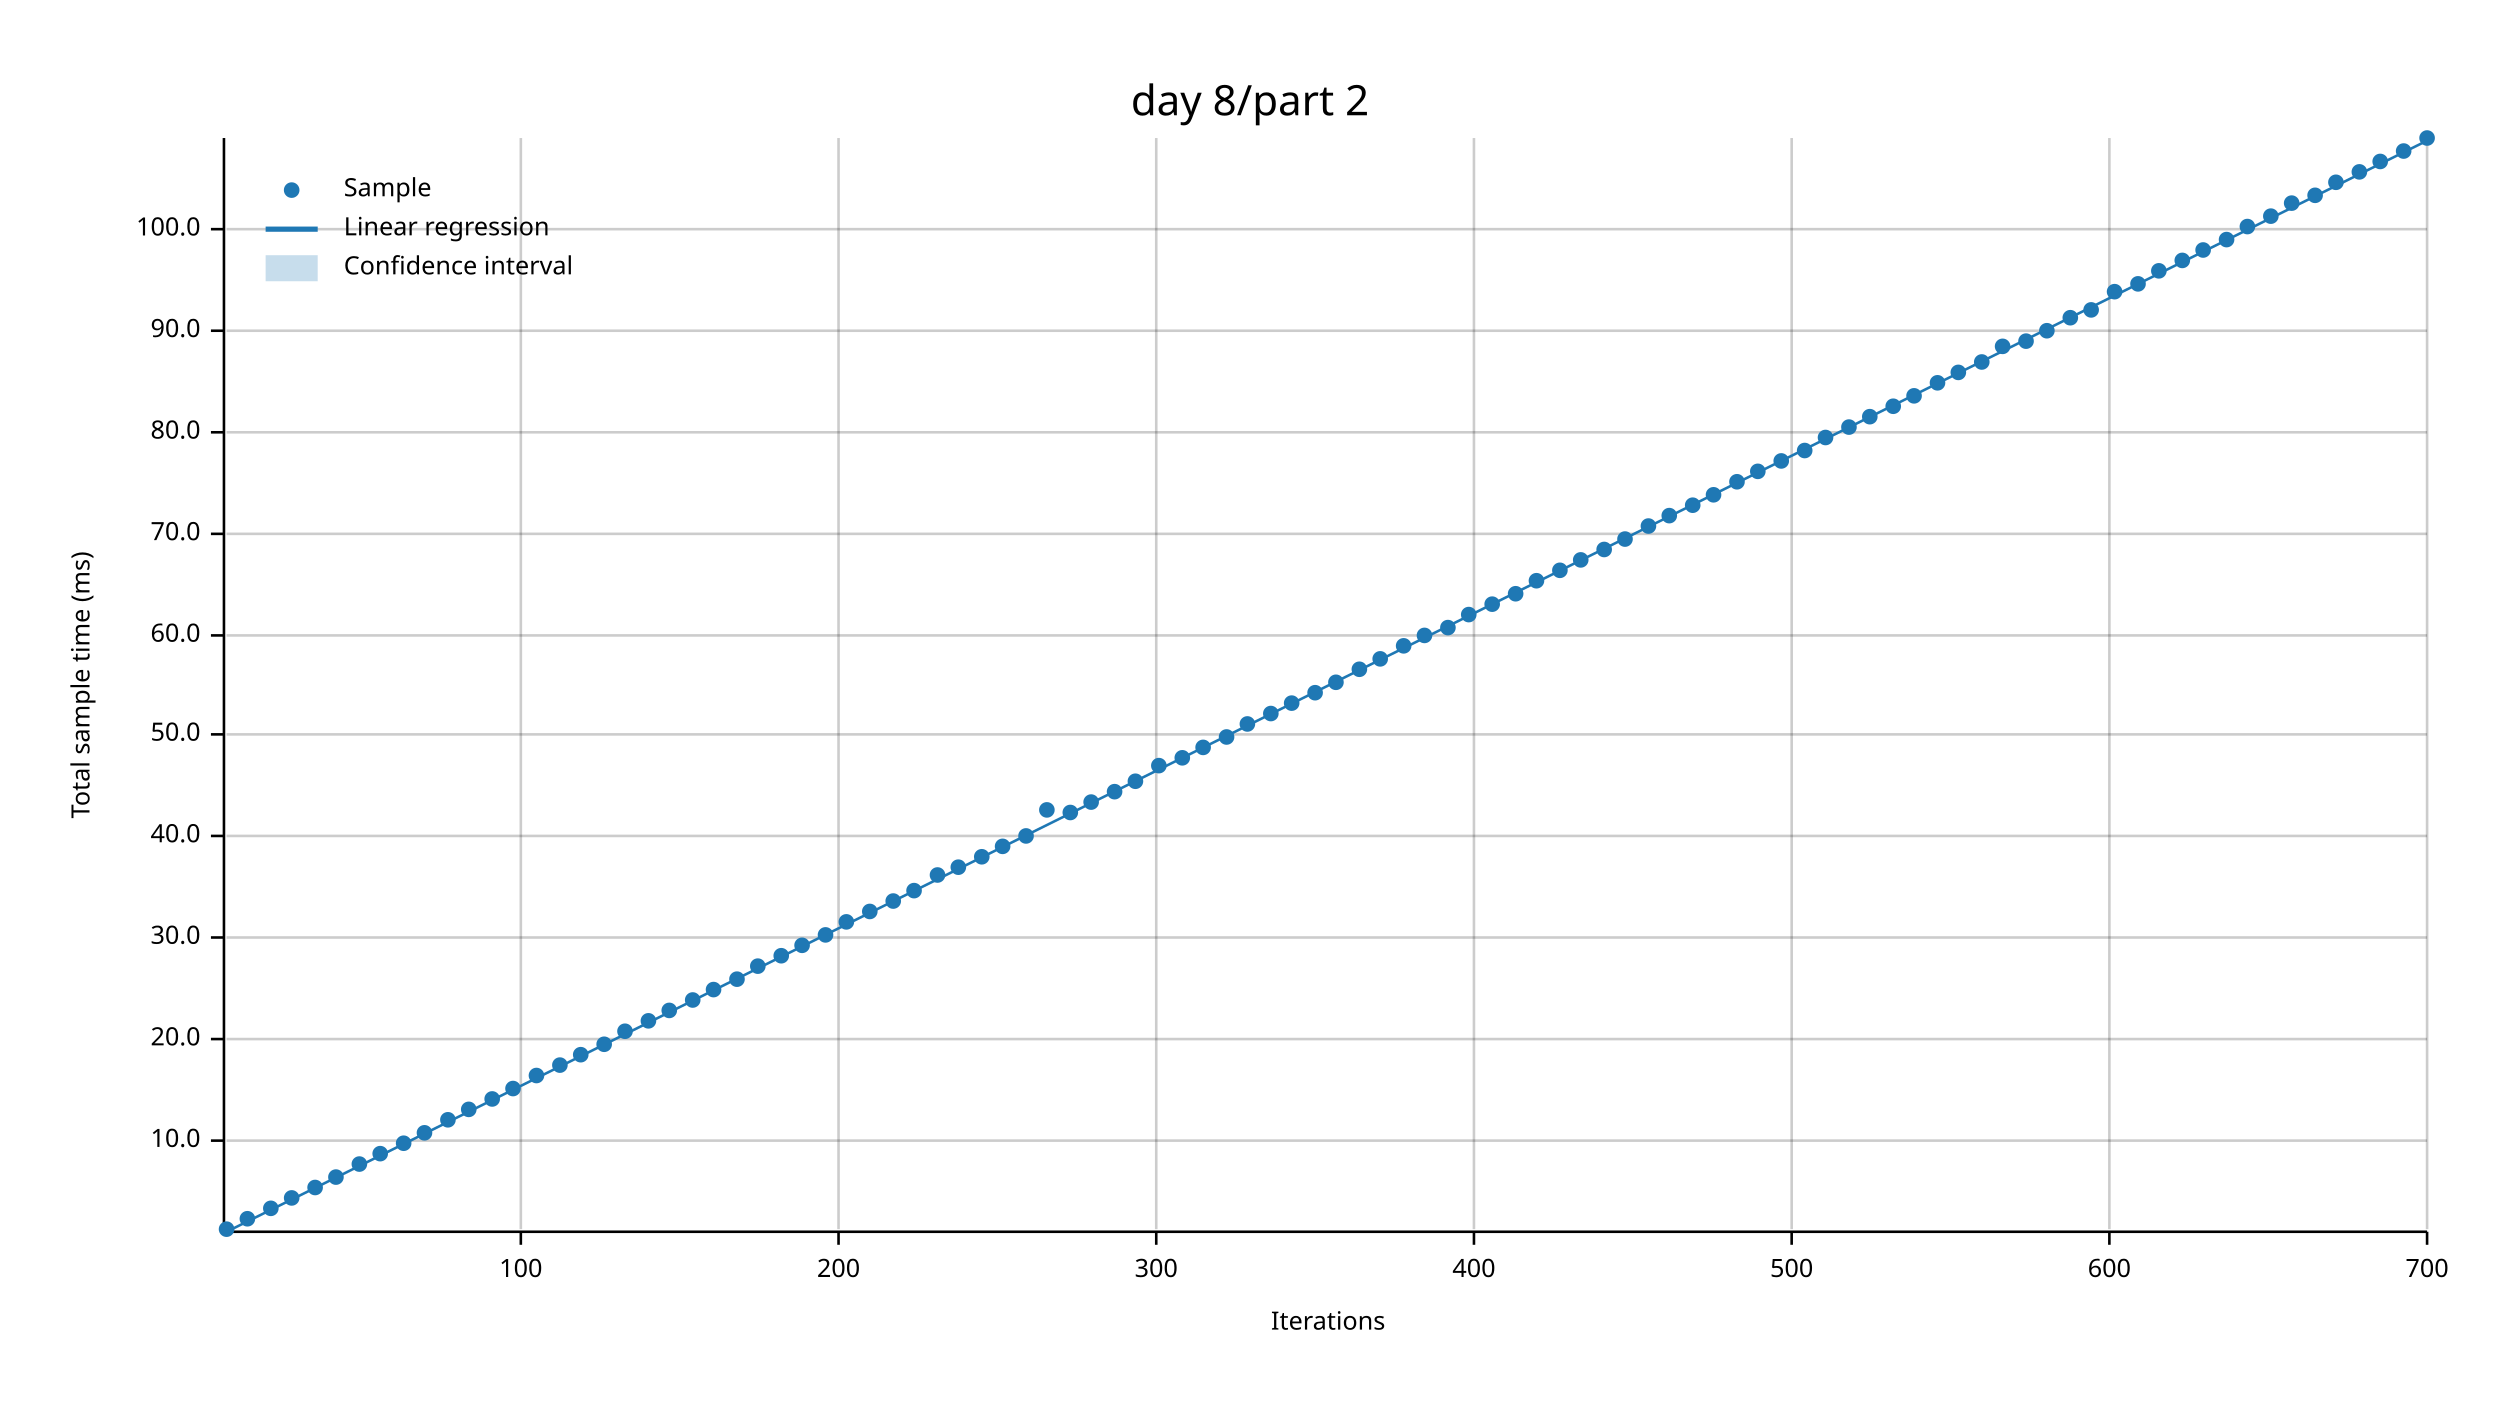
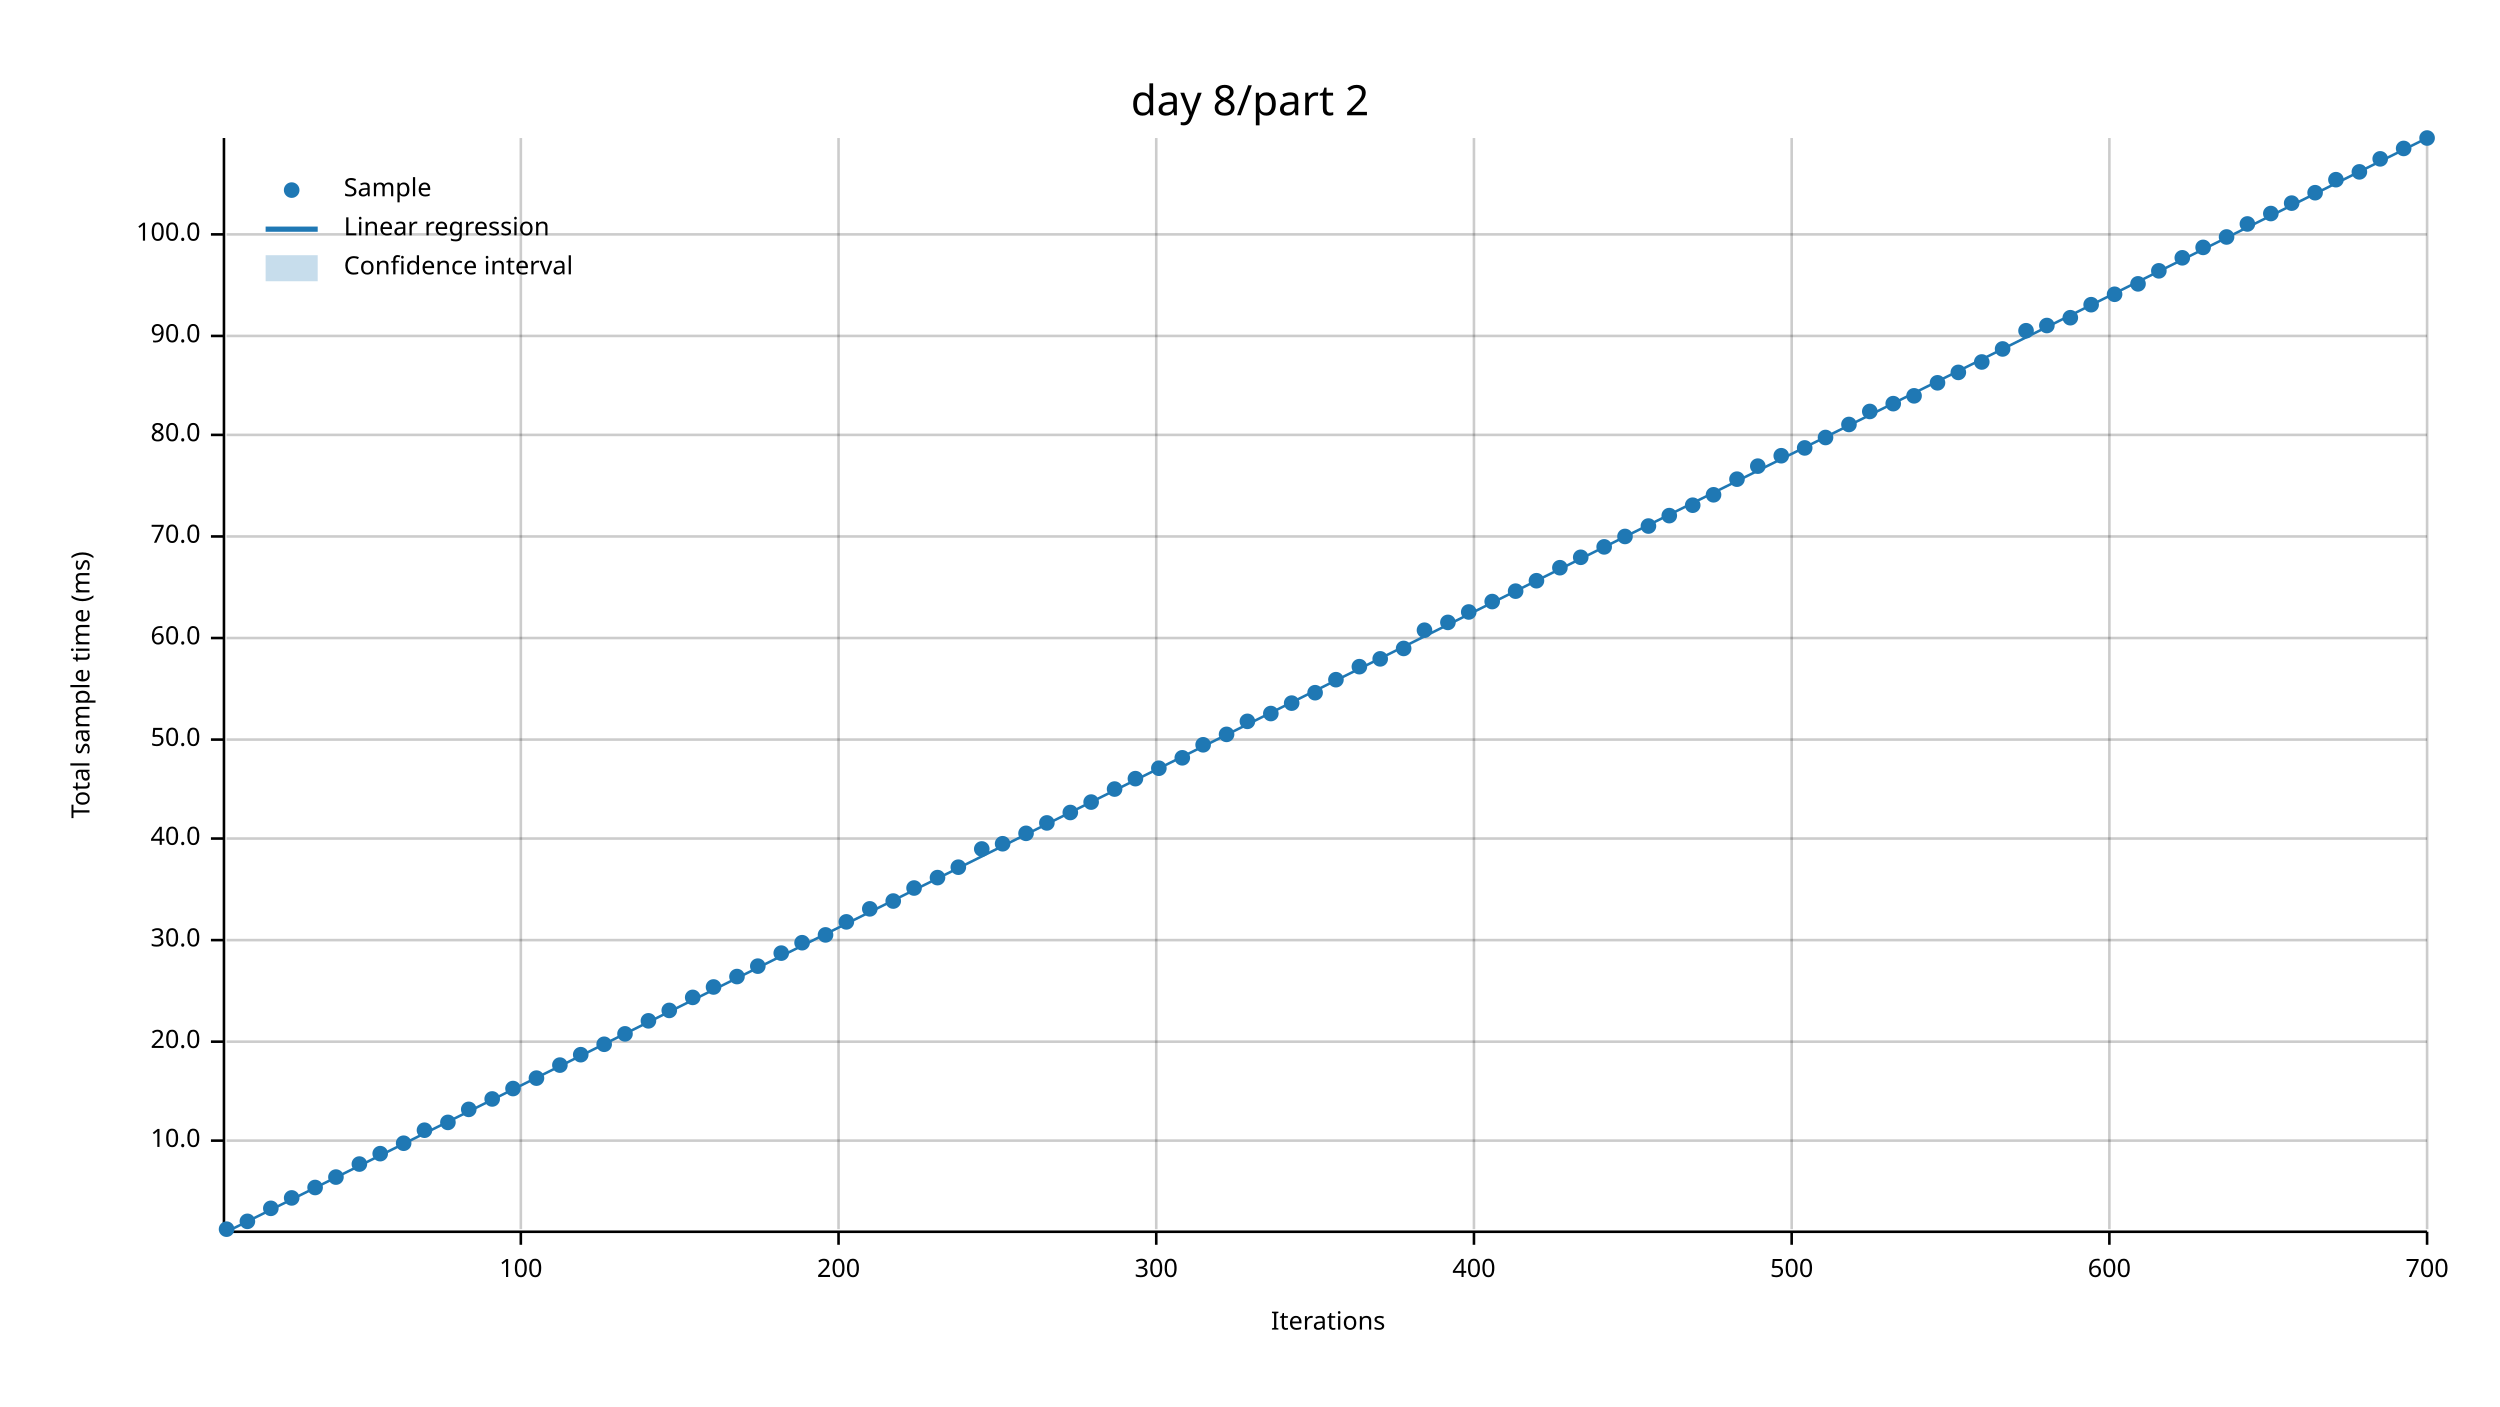
<svg xmlns="http://www.w3.org/2000/svg" width="960" height="540" viewBox="0 0 960 540">
  <text x="480" y="32" dy="0.76em" text-anchor="middle" font-family="sans-serif" font-size="16.129" opacity="1" fill="#000000">
day 8/part 2
</text>
  <text x="27" y="263" dy="0.76em" text-anchor="middle" font-family="sans-serif" font-size="9.677" opacity="1" fill="#000000" transform="rotate(270, 27, 263)">
Total sample time (ms)
</text>
  <text x="510" y="513" dy="-0.5ex" text-anchor="middle" font-family="sans-serif" font-size="9.677" opacity="1" fill="#000000">
Iterations
</text>
  <line opacity="0.2" stroke="#000000" stroke-width="1" x1="200" y1="472" x2="200" y2="53" />
  <line opacity="0.2" stroke="#000000" stroke-width="1" x1="322" y1="472" x2="322" y2="53" />
  <line opacity="0.2" stroke="#000000" stroke-width="1" x1="444" y1="472" x2="444" y2="53" />
  <line opacity="0.2" stroke="#000000" stroke-width="1" x1="566" y1="472" x2="566" y2="53" />
  <line opacity="0.2" stroke="#000000" stroke-width="1" x1="688" y1="472" x2="688" y2="53" />
  <line opacity="0.2" stroke="#000000" stroke-width="1" x1="810" y1="472" x2="810" y2="53" />
  <line opacity="0.2" stroke="#000000" stroke-width="1" x1="932" y1="472" x2="932" y2="53" />
  <line opacity="0.2" stroke="#000000" stroke-width="1" x1="87" y1="438" x2="932" y2="438" />
-   <line opacity="0.2" stroke="#000000" stroke-width="1" x1="87" y1="399" x2="932" y2="399" />
-   <line opacity="0.2" stroke="#000000" stroke-width="1" x1="87" y1="360" x2="932" y2="360" />
-   <line opacity="0.2" stroke="#000000" stroke-width="1" x1="87" y1="321" x2="932" y2="321" />
-   <line opacity="0.2" stroke="#000000" stroke-width="1" x1="87" y1="282" x2="932" y2="282" />
-   <line opacity="0.2" stroke="#000000" stroke-width="1" x1="87" y1="244" x2="932" y2="244" />
-   <line opacity="0.2" stroke="#000000" stroke-width="1" x1="87" y1="205" x2="932" y2="205" />
-   <line opacity="0.2" stroke="#000000" stroke-width="1" x1="87" y1="166" x2="932" y2="166" />
-   <line opacity="0.2" stroke="#000000" stroke-width="1" x1="87" y1="127" x2="932" y2="127" />
-   <line opacity="0.2" stroke="#000000" stroke-width="1" x1="87" y1="88" x2="932" y2="88" />
+   <line opacity="0.2" stroke="#000000" stroke-width="1" x1="87" y1="400" x2="932" y2="400" />
+   <line opacity="0.2" stroke="#000000" stroke-width="1" x1="87" y1="361" x2="932" y2="361" />
+   <line opacity="0.2" stroke="#000000" stroke-width="1" x1="87" y1="322" x2="932" y2="322" />
+   <line opacity="0.2" stroke="#000000" stroke-width="1" x1="87" y1="284" x2="932" y2="284" />
+   <line opacity="0.2" stroke="#000000" stroke-width="1" x1="87" y1="245" x2="932" y2="245" />
+   <line opacity="0.2" stroke="#000000" stroke-width="1" x1="87" y1="206" x2="932" y2="206" />
+   <line opacity="0.2" stroke="#000000" stroke-width="1" x1="87" y1="167" x2="932" y2="167" />
+   <line opacity="0.2" stroke="#000000" stroke-width="1" x1="87" y1="129" x2="932" y2="129" />
+   <line opacity="0.2" stroke="#000000" stroke-width="1" x1="87" y1="90" x2="932" y2="90" />
  <polyline fill="none" opacity="1" stroke="#000000" stroke-width="1" points="86,53 86,472 " />
  <text x="77" y="438" dy="0.5ex" text-anchor="end" font-family="sans-serif" font-size="9.677" opacity="1" fill="#000000">
10.0
</text>
  <polyline fill="none" opacity="1" stroke="#000000" stroke-width="1" points="81,438 86,438 " />
-   <text x="77" y="399" dy="0.5ex" text-anchor="end" font-family="sans-serif" font-size="9.677" opacity="1" fill="#000000">
+   <text x="77" y="400" dy="0.5ex" text-anchor="end" font-family="sans-serif" font-size="9.677" opacity="1" fill="#000000">
20.0
</text>
-   <polyline fill="none" opacity="1" stroke="#000000" stroke-width="1" points="81,399 86,399 " />
-   <text x="77" y="360" dy="0.5ex" text-anchor="end" font-family="sans-serif" font-size="9.677" opacity="1" fill="#000000">
+   <polyline fill="none" opacity="1" stroke="#000000" stroke-width="1" points="81,400 86,400 " />
+   <text x="77" y="361" dy="0.5ex" text-anchor="end" font-family="sans-serif" font-size="9.677" opacity="1" fill="#000000">
30.0
</text>
-   <polyline fill="none" opacity="1" stroke="#000000" stroke-width="1" points="81,360 86,360 " />
-   <text x="77" y="321" dy="0.5ex" text-anchor="end" font-family="sans-serif" font-size="9.677" opacity="1" fill="#000000">
+   <polyline fill="none" opacity="1" stroke="#000000" stroke-width="1" points="81,361 86,361 " />
+   <text x="77" y="322" dy="0.5ex" text-anchor="end" font-family="sans-serif" font-size="9.677" opacity="1" fill="#000000">
40.0
</text>
-   <polyline fill="none" opacity="1" stroke="#000000" stroke-width="1" points="81,321 86,321 " />
-   <text x="77" y="282" dy="0.5ex" text-anchor="end" font-family="sans-serif" font-size="9.677" opacity="1" fill="#000000">
+   <polyline fill="none" opacity="1" stroke="#000000" stroke-width="1" points="81,322 86,322 " />
+   <text x="77" y="284" dy="0.5ex" text-anchor="end" font-family="sans-serif" font-size="9.677" opacity="1" fill="#000000">
50.0
</text>
-   <polyline fill="none" opacity="1" stroke="#000000" stroke-width="1" points="81,282 86,282 " />
-   <text x="77" y="244" dy="0.5ex" text-anchor="end" font-family="sans-serif" font-size="9.677" opacity="1" fill="#000000">
+   <polyline fill="none" opacity="1" stroke="#000000" stroke-width="1" points="81,284 86,284 " />
+   <text x="77" y="245" dy="0.5ex" text-anchor="end" font-family="sans-serif" font-size="9.677" opacity="1" fill="#000000">
60.0
</text>
-   <polyline fill="none" opacity="1" stroke="#000000" stroke-width="1" points="81,244 86,244 " />
-   <text x="77" y="205" dy="0.5ex" text-anchor="end" font-family="sans-serif" font-size="9.677" opacity="1" fill="#000000">
+   <polyline fill="none" opacity="1" stroke="#000000" stroke-width="1" points="81,245 86,245 " />
+   <text x="77" y="206" dy="0.5ex" text-anchor="end" font-family="sans-serif" font-size="9.677" opacity="1" fill="#000000">
70.0
</text>
-   <polyline fill="none" opacity="1" stroke="#000000" stroke-width="1" points="81,205 86,205 " />
-   <text x="77" y="166" dy="0.5ex" text-anchor="end" font-family="sans-serif" font-size="9.677" opacity="1" fill="#000000">
+   <polyline fill="none" opacity="1" stroke="#000000" stroke-width="1" points="81,206 86,206 " />
+   <text x="77" y="167" dy="0.5ex" text-anchor="end" font-family="sans-serif" font-size="9.677" opacity="1" fill="#000000">
80.0
</text>
-   <polyline fill="none" opacity="1" stroke="#000000" stroke-width="1" points="81,166 86,166 " />
-   <text x="77" y="127" dy="0.5ex" text-anchor="end" font-family="sans-serif" font-size="9.677" opacity="1" fill="#000000">
+   <polyline fill="none" opacity="1" stroke="#000000" stroke-width="1" points="81,167 86,167 " />
+   <text x="77" y="129" dy="0.5ex" text-anchor="end" font-family="sans-serif" font-size="9.677" opacity="1" fill="#000000">
90.0
</text>
-   <polyline fill="none" opacity="1" stroke="#000000" stroke-width="1" points="81,127 86,127 " />
-   <text x="77" y="88" dy="0.5ex" text-anchor="end" font-family="sans-serif" font-size="9.677" opacity="1" fill="#000000">
+   <polyline fill="none" opacity="1" stroke="#000000" stroke-width="1" points="81,129 86,129 " />
+   <text x="77" y="90" dy="0.5ex" text-anchor="end" font-family="sans-serif" font-size="9.677" opacity="1" fill="#000000">
100.0
</text>
-   <polyline fill="none" opacity="1" stroke="#000000" stroke-width="1" points="81,88 86,88 " />
+   <polyline fill="none" opacity="1" stroke="#000000" stroke-width="1" points="81,90 86,90 " />
  <polyline fill="none" opacity="1" stroke="#000000" stroke-width="1" points="87,473 932,473 " />
  <text x="200" y="483" dy="0.76em" text-anchor="middle" font-family="sans-serif" font-size="9.677" opacity="1" fill="#000000">
100
</text>
  <polyline fill="none" opacity="1" stroke="#000000" stroke-width="1" points="200,473 200,478 " />
  <text x="322" y="483" dy="0.76em" text-anchor="middle" font-family="sans-serif" font-size="9.677" opacity="1" fill="#000000">
200
</text>
  <polyline fill="none" opacity="1" stroke="#000000" stroke-width="1" points="322,473 322,478 " />
  <text x="444" y="483" dy="0.76em" text-anchor="middle" font-family="sans-serif" font-size="9.677" opacity="1" fill="#000000">
300
</text>
  <polyline fill="none" opacity="1" stroke="#000000" stroke-width="1" points="444,473 444,478 " />
  <text x="566" y="483" dy="0.76em" text-anchor="middle" font-family="sans-serif" font-size="9.677" opacity="1" fill="#000000">
400
</text>
  <polyline fill="none" opacity="1" stroke="#000000" stroke-width="1" points="566,473 566,478 " />
  <text x="688" y="483" dy="0.76em" text-anchor="middle" font-family="sans-serif" font-size="9.677" opacity="1" fill="#000000">
500
</text>
  <polyline fill="none" opacity="1" stroke="#000000" stroke-width="1" points="688,473 688,478 " />
  <text x="810" y="483" dy="0.76em" text-anchor="middle" font-family="sans-serif" font-size="9.677" opacity="1" fill="#000000">
600
</text>
  <polyline fill="none" opacity="1" stroke="#000000" stroke-width="1" points="810,473 810,478 " />
  <text x="932" y="483" dy="0.76em" text-anchor="middle" font-family="sans-serif" font-size="9.677" opacity="1" fill="#000000">
700
</text>
  <polyline fill="none" opacity="1" stroke="#000000" stroke-width="1" points="932,473 932,478 " />
  <circle cx="87" cy="472" r="3" opacity="1" fill="#1F78B4" stroke="none" stroke-width="1" />
-   <circle cx="95" cy="468" r="3" opacity="1" fill="#1F78B4" stroke="none" stroke-width="1" />
+   <circle cx="95" cy="469" r="3" opacity="1" fill="#1F78B4" stroke="none" stroke-width="1" />
  <circle cx="104" cy="464" r="3" opacity="1" fill="#1F78B4" stroke="none" stroke-width="1" />
  <circle cx="112" cy="460" r="3" opacity="1" fill="#1F78B4" stroke="none" stroke-width="1" />
  <circle cx="121" cy="456" r="3" opacity="1" fill="#1F78B4" stroke="none" stroke-width="1" />
  <circle cx="129" cy="452" r="3" opacity="1" fill="#1F78B4" stroke="none" stroke-width="1" />
  <circle cx="138" cy="447" r="3" opacity="1" fill="#1F78B4" stroke="none" stroke-width="1" />
  <circle cx="146" cy="443" r="3" opacity="1" fill="#1F78B4" stroke="none" stroke-width="1" />
  <circle cx="155" cy="439" r="3" opacity="1" fill="#1F78B4" stroke="none" stroke-width="1" />
-   <circle cx="163" cy="435" r="3" opacity="1" fill="#1F78B4" stroke="none" stroke-width="1" />
-   <circle cx="172" cy="430" r="3" opacity="1" fill="#1F78B4" stroke="none" stroke-width="1" />
+   <circle cx="163" cy="434" r="3" opacity="1" fill="#1F78B4" stroke="none" stroke-width="1" />
+   <circle cx="172" cy="431" r="3" opacity="1" fill="#1F78B4" stroke="none" stroke-width="1" />
  <circle cx="180" cy="426" r="3" opacity="1" fill="#1F78B4" stroke="none" stroke-width="1" />
  <circle cx="189" cy="422" r="3" opacity="1" fill="#1F78B4" stroke="none" stroke-width="1" />
  <circle cx="197" cy="418" r="3" opacity="1" fill="#1F78B4" stroke="none" stroke-width="1" />
-   <circle cx="206" cy="413" r="3" opacity="1" fill="#1F78B4" stroke="none" stroke-width="1" />
+   <circle cx="206" cy="414" r="3" opacity="1" fill="#1F78B4" stroke="none" stroke-width="1" />
  <circle cx="215" cy="409" r="3" opacity="1" fill="#1F78B4" stroke="none" stroke-width="1" />
  <circle cx="223" cy="405" r="3" opacity="1" fill="#1F78B4" stroke="none" stroke-width="1" />
  <circle cx="232" cy="401" r="3" opacity="1" fill="#1F78B4" stroke="none" stroke-width="1" />
-   <circle cx="240" cy="396" r="3" opacity="1" fill="#1F78B4" stroke="none" stroke-width="1" />
+   <circle cx="240" cy="397" r="3" opacity="1" fill="#1F78B4" stroke="none" stroke-width="1" />
  <circle cx="249" cy="392" r="3" opacity="1" fill="#1F78B4" stroke="none" stroke-width="1" />
  <circle cx="257" cy="388" r="3" opacity="1" fill="#1F78B4" stroke="none" stroke-width="1" />
-   <circle cx="266" cy="384" r="3" opacity="1" fill="#1F78B4" stroke="none" stroke-width="1" />
-   <circle cx="274" cy="380" r="3" opacity="1" fill="#1F78B4" stroke="none" stroke-width="1" />
-   <circle cx="283" cy="376" r="3" opacity="1" fill="#1F78B4" stroke="none" stroke-width="1" />
+   <circle cx="266" cy="383" r="3" opacity="1" fill="#1F78B4" stroke="none" stroke-width="1" />
+   <circle cx="274" cy="379" r="3" opacity="1" fill="#1F78B4" stroke="none" stroke-width="1" />
+   <circle cx="283" cy="375" r="3" opacity="1" fill="#1F78B4" stroke="none" stroke-width="1" />
  <circle cx="291" cy="371" r="3" opacity="1" fill="#1F78B4" stroke="none" stroke-width="1" />
-   <circle cx="300" cy="367" r="3" opacity="1" fill="#1F78B4" stroke="none" stroke-width="1" />
-   <circle cx="308" cy="363" r="3" opacity="1" fill="#1F78B4" stroke="none" stroke-width="1" />
+   <circle cx="300" cy="366" r="3" opacity="1" fill="#1F78B4" stroke="none" stroke-width="1" />
+   <circle cx="308" cy="362" r="3" opacity="1" fill="#1F78B4" stroke="none" stroke-width="1" />
  <circle cx="317" cy="359" r="3" opacity="1" fill="#1F78B4" stroke="none" stroke-width="1" />
  <circle cx="325" cy="354" r="3" opacity="1" fill="#1F78B4" stroke="none" stroke-width="1" />
-   <circle cx="334" cy="350" r="3" opacity="1" fill="#1F78B4" stroke="none" stroke-width="1" />
+   <circle cx="334" cy="349" r="3" opacity="1" fill="#1F78B4" stroke="none" stroke-width="1" />
  <circle cx="343" cy="346" r="3" opacity="1" fill="#1F78B4" stroke="none" stroke-width="1" />
-   <circle cx="351" cy="342" r="3" opacity="1" fill="#1F78B4" stroke="none" stroke-width="1" />
-   <circle cx="360" cy="336" r="3" opacity="1" fill="#1F78B4" stroke="none" stroke-width="1" />
+   <circle cx="351" cy="341" r="3" opacity="1" fill="#1F78B4" stroke="none" stroke-width="1" />
+   <circle cx="360" cy="337" r="3" opacity="1" fill="#1F78B4" stroke="none" stroke-width="1" />
  <circle cx="368" cy="333" r="3" opacity="1" fill="#1F78B4" stroke="none" stroke-width="1" />
-   <circle cx="377" cy="329" r="3" opacity="1" fill="#1F78B4" stroke="none" stroke-width="1" />
-   <circle cx="385" cy="325" r="3" opacity="1" fill="#1F78B4" stroke="none" stroke-width="1" />
-   <circle cx="394" cy="321" r="3" opacity="1" fill="#1F78B4" stroke="none" stroke-width="1" />
-   <circle cx="402" cy="311" r="3" opacity="1" fill="#1F78B4" stroke="none" stroke-width="1" />
+   <circle cx="377" cy="326" r="3" opacity="1" fill="#1F78B4" stroke="none" stroke-width="1" />
+   <circle cx="385" cy="324" r="3" opacity="1" fill="#1F78B4" stroke="none" stroke-width="1" />
+   <circle cx="394" cy="320" r="3" opacity="1" fill="#1F78B4" stroke="none" stroke-width="1" />
+   <circle cx="402" cy="316" r="3" opacity="1" fill="#1F78B4" stroke="none" stroke-width="1" />
  <circle cx="411" cy="312" r="3" opacity="1" fill="#1F78B4" stroke="none" stroke-width="1" />
  <circle cx="419" cy="308" r="3" opacity="1" fill="#1F78B4" stroke="none" stroke-width="1" />
-   <circle cx="428" cy="304" r="3" opacity="1" fill="#1F78B4" stroke="none" stroke-width="1" />
-   <circle cx="436" cy="300" r="3" opacity="1" fill="#1F78B4" stroke="none" stroke-width="1" />
-   <circle cx="445" cy="294" r="3" opacity="1" fill="#1F78B4" stroke="none" stroke-width="1" />
+   <circle cx="428" cy="303" r="3" opacity="1" fill="#1F78B4" stroke="none" stroke-width="1" />
+   <circle cx="436" cy="299" r="3" opacity="1" fill="#1F78B4" stroke="none" stroke-width="1" />
+   <circle cx="445" cy="295" r="3" opacity="1" fill="#1F78B4" stroke="none" stroke-width="1" />
  <circle cx="454" cy="291" r="3" opacity="1" fill="#1F78B4" stroke="none" stroke-width="1" />
-   <circle cx="462" cy="287" r="3" opacity="1" fill="#1F78B4" stroke="none" stroke-width="1" />
-   <circle cx="471" cy="283" r="3" opacity="1" fill="#1F78B4" stroke="none" stroke-width="1" />
-   <circle cx="479" cy="278" r="3" opacity="1" fill="#1F78B4" stroke="none" stroke-width="1" />
+   <circle cx="462" cy="286" r="3" opacity="1" fill="#1F78B4" stroke="none" stroke-width="1" />
+   <circle cx="471" cy="282" r="3" opacity="1" fill="#1F78B4" stroke="none" stroke-width="1" />
+   <circle cx="479" cy="277" r="3" opacity="1" fill="#1F78B4" stroke="none" stroke-width="1" />
  <circle cx="488" cy="274" r="3" opacity="1" fill="#1F78B4" stroke="none" stroke-width="1" />
  <circle cx="496" cy="270" r="3" opacity="1" fill="#1F78B4" stroke="none" stroke-width="1" />
  <circle cx="505" cy="266" r="3" opacity="1" fill="#1F78B4" stroke="none" stroke-width="1" />
-   <circle cx="513" cy="262" r="3" opacity="1" fill="#1F78B4" stroke="none" stroke-width="1" />
-   <circle cx="522" cy="257" r="3" opacity="1" fill="#1F78B4" stroke="none" stroke-width="1" />
+   <circle cx="513" cy="261" r="3" opacity="1" fill="#1F78B4" stroke="none" stroke-width="1" />
+   <circle cx="522" cy="256" r="3" opacity="1" fill="#1F78B4" stroke="none" stroke-width="1" />
  <circle cx="530" cy="253" r="3" opacity="1" fill="#1F78B4" stroke="none" stroke-width="1" />
-   <circle cx="539" cy="248" r="3" opacity="1" fill="#1F78B4" stroke="none" stroke-width="1" />
-   <circle cx="547" cy="244" r="3" opacity="1" fill="#1F78B4" stroke="none" stroke-width="1" />
-   <circle cx="556" cy="241" r="3" opacity="1" fill="#1F78B4" stroke="none" stroke-width="1" />
-   <circle cx="564" cy="236" r="3" opacity="1" fill="#1F78B4" stroke="none" stroke-width="1" />
-   <circle cx="573" cy="232" r="3" opacity="1" fill="#1F78B4" stroke="none" stroke-width="1" />
-   <circle cx="582" cy="228" r="3" opacity="1" fill="#1F78B4" stroke="none" stroke-width="1" />
+   <circle cx="539" cy="249" r="3" opacity="1" fill="#1F78B4" stroke="none" stroke-width="1" />
+   <circle cx="547" cy="242" r="3" opacity="1" fill="#1F78B4" stroke="none" stroke-width="1" />
+   <circle cx="556" cy="239" r="3" opacity="1" fill="#1F78B4" stroke="none" stroke-width="1" />
+   <circle cx="564" cy="235" r="3" opacity="1" fill="#1F78B4" stroke="none" stroke-width="1" />
+   <circle cx="573" cy="231" r="3" opacity="1" fill="#1F78B4" stroke="none" stroke-width="1" />
+   <circle cx="582" cy="227" r="3" opacity="1" fill="#1F78B4" stroke="none" stroke-width="1" />
  <circle cx="590" cy="223" r="3" opacity="1" fill="#1F78B4" stroke="none" stroke-width="1" />
-   <circle cx="599" cy="219" r="3" opacity="1" fill="#1F78B4" stroke="none" stroke-width="1" />
-   <circle cx="607" cy="215" r="3" opacity="1" fill="#1F78B4" stroke="none" stroke-width="1" />
-   <circle cx="616" cy="211" r="3" opacity="1" fill="#1F78B4" stroke="none" stroke-width="1" />
-   <circle cx="624" cy="207" r="3" opacity="1" fill="#1F78B4" stroke="none" stroke-width="1" />
+   <circle cx="599" cy="218" r="3" opacity="1" fill="#1F78B4" stroke="none" stroke-width="1" />
+   <circle cx="607" cy="214" r="3" opacity="1" fill="#1F78B4" stroke="none" stroke-width="1" />
+   <circle cx="616" cy="210" r="3" opacity="1" fill="#1F78B4" stroke="none" stroke-width="1" />
+   <circle cx="624" cy="206" r="3" opacity="1" fill="#1F78B4" stroke="none" stroke-width="1" />
  <circle cx="633" cy="202" r="3" opacity="1" fill="#1F78B4" stroke="none" stroke-width="1" />
  <circle cx="641" cy="198" r="3" opacity="1" fill="#1F78B4" stroke="none" stroke-width="1" />
  <circle cx="650" cy="194" r="3" opacity="1" fill="#1F78B4" stroke="none" stroke-width="1" />
  <circle cx="658" cy="190" r="3" opacity="1" fill="#1F78B4" stroke="none" stroke-width="1" />
-   <circle cx="667" cy="185" r="3" opacity="1" fill="#1F78B4" stroke="none" stroke-width="1" />
-   <circle cx="675" cy="181" r="3" opacity="1" fill="#1F78B4" stroke="none" stroke-width="1" />
-   <circle cx="684" cy="177" r="3" opacity="1" fill="#1F78B4" stroke="none" stroke-width="1" />
-   <circle cx="693" cy="173" r="3" opacity="1" fill="#1F78B4" stroke="none" stroke-width="1" />
+   <circle cx="667" cy="184" r="3" opacity="1" fill="#1F78B4" stroke="none" stroke-width="1" />
+   <circle cx="675" cy="179" r="3" opacity="1" fill="#1F78B4" stroke="none" stroke-width="1" />
+   <circle cx="684" cy="175" r="3" opacity="1" fill="#1F78B4" stroke="none" stroke-width="1" />
+   <circle cx="693" cy="172" r="3" opacity="1" fill="#1F78B4" stroke="none" stroke-width="1" />
  <circle cx="701" cy="168" r="3" opacity="1" fill="#1F78B4" stroke="none" stroke-width="1" />
-   <circle cx="710" cy="164" r="3" opacity="1" fill="#1F78B4" stroke="none" stroke-width="1" />
-   <circle cx="718" cy="160" r="3" opacity="1" fill="#1F78B4" stroke="none" stroke-width="1" />
-   <circle cx="727" cy="156" r="3" opacity="1" fill="#1F78B4" stroke="none" stroke-width="1" />
+   <circle cx="710" cy="163" r="3" opacity="1" fill="#1F78B4" stroke="none" stroke-width="1" />
+   <circle cx="718" cy="158" r="3" opacity="1" fill="#1F78B4" stroke="none" stroke-width="1" />
+   <circle cx="727" cy="155" r="3" opacity="1" fill="#1F78B4" stroke="none" stroke-width="1" />
  <circle cx="735" cy="152" r="3" opacity="1" fill="#1F78B4" stroke="none" stroke-width="1" />
  <circle cx="744" cy="147" r="3" opacity="1" fill="#1F78B4" stroke="none" stroke-width="1" />
  <circle cx="752" cy="143" r="3" opacity="1" fill="#1F78B4" stroke="none" stroke-width="1" />
  <circle cx="761" cy="139" r="3" opacity="1" fill="#1F78B4" stroke="none" stroke-width="1" />
-   <circle cx="769" cy="133" r="3" opacity="1" fill="#1F78B4" stroke="none" stroke-width="1" />
-   <circle cx="778" cy="131" r="3" opacity="1" fill="#1F78B4" stroke="none" stroke-width="1" />
-   <circle cx="786" cy="127" r="3" opacity="1" fill="#1F78B4" stroke="none" stroke-width="1" />
+   <circle cx="769" cy="134" r="3" opacity="1" fill="#1F78B4" stroke="none" stroke-width="1" />
+   <circle cx="778" cy="127" r="3" opacity="1" fill="#1F78B4" stroke="none" stroke-width="1" />
+   <circle cx="786" cy="125" r="3" opacity="1" fill="#1F78B4" stroke="none" stroke-width="1" />
  <circle cx="795" cy="122" r="3" opacity="1" fill="#1F78B4" stroke="none" stroke-width="1" />
-   <circle cx="803" cy="119" r="3" opacity="1" fill="#1F78B4" stroke="none" stroke-width="1" />
-   <circle cx="812" cy="112" r="3" opacity="1" fill="#1F78B4" stroke="none" stroke-width="1" />
+   <circle cx="803" cy="117" r="3" opacity="1" fill="#1F78B4" stroke="none" stroke-width="1" />
+   <circle cx="812" cy="113" r="3" opacity="1" fill="#1F78B4" stroke="none" stroke-width="1" />
  <circle cx="821" cy="109" r="3" opacity="1" fill="#1F78B4" stroke="none" stroke-width="1" />
  <circle cx="829" cy="104" r="3" opacity="1" fill="#1F78B4" stroke="none" stroke-width="1" />
-   <circle cx="838" cy="100" r="3" opacity="1" fill="#1F78B4" stroke="none" stroke-width="1" />
-   <circle cx="846" cy="96" r="3" opacity="1" fill="#1F78B4" stroke="none" stroke-width="1" />
-   <circle cx="855" cy="92" r="3" opacity="1" fill="#1F78B4" stroke="none" stroke-width="1" />
-   <circle cx="863" cy="87" r="3" opacity="1" fill="#1F78B4" stroke="none" stroke-width="1" />
-   <circle cx="872" cy="83" r="3" opacity="1" fill="#1F78B4" stroke="none" stroke-width="1" />
+   <circle cx="838" cy="99" r="3" opacity="1" fill="#1F78B4" stroke="none" stroke-width="1" />
+   <circle cx="846" cy="95" r="3" opacity="1" fill="#1F78B4" stroke="none" stroke-width="1" />
+   <circle cx="855" cy="91" r="3" opacity="1" fill="#1F78B4" stroke="none" stroke-width="1" />
+   <circle cx="863" cy="86" r="3" opacity="1" fill="#1F78B4" stroke="none" stroke-width="1" />
+   <circle cx="872" cy="82" r="3" opacity="1" fill="#1F78B4" stroke="none" stroke-width="1" />
  <circle cx="880" cy="78" r="3" opacity="1" fill="#1F78B4" stroke="none" stroke-width="1" />
-   <circle cx="889" cy="75" r="3" opacity="1" fill="#1F78B4" stroke="none" stroke-width="1" />
-   <circle cx="897" cy="70" r="3" opacity="1" fill="#1F78B4" stroke="none" stroke-width="1" />
+   <circle cx="889" cy="74" r="3" opacity="1" fill="#1F78B4" stroke="none" stroke-width="1" />
+   <circle cx="897" cy="69" r="3" opacity="1" fill="#1F78B4" stroke="none" stroke-width="1" />
  <circle cx="906" cy="66" r="3" opacity="1" fill="#1F78B4" stroke="none" stroke-width="1" />
-   <circle cx="914" cy="62" r="3" opacity="1" fill="#1F78B4" stroke="none" stroke-width="1" />
-   <circle cx="923" cy="58" r="3" opacity="1" fill="#1F78B4" stroke="none" stroke-width="1" />
+   <circle cx="914" cy="61" r="3" opacity="1" fill="#1F78B4" stroke="none" stroke-width="1" />
+   <circle cx="923" cy="57" r="3" opacity="1" fill="#1F78B4" stroke="none" stroke-width="1" />
  <circle cx="932" cy="53" r="3" opacity="1" fill="#1F78B4" stroke="none" stroke-width="1" />
-   <polyline fill="none" opacity="1" stroke="#1F78B4" stroke-width="1" points="87,473 932,54 " />
-   <polygon opacity="0.25" fill="#1F78B4" points="87,473 932,54 932,54 " />
+   <polyline fill="none" opacity="1" stroke="#1F78B4" stroke-width="1" points="87,473 932,53 " />
+   <polygon opacity="0.25" fill="#1F78B4" points="87,473 932,53 932,53 " />
  <text x="132" y="68" dy="0.76em" text-anchor="start" font-family="sans-serif" font-size="9.677" opacity="1" fill="#000000">
Sample
</text>
  <text x="132" y="83" dy="0.76em" text-anchor="start" font-family="sans-serif" font-size="9.677" opacity="1" fill="#000000">
Linear regression
</text>
  <text x="132" y="98" dy="0.76em" text-anchor="start" font-family="sans-serif" font-size="9.677" opacity="1" fill="#000000">
Confidence interval
</text>
  <circle cx="112" cy="73" r="3" opacity="1" fill="#1F78B4" stroke="none" stroke-width="1" />
  <polyline fill="none" opacity="1" stroke="#1F78B4" stroke-width="2" points="102,88 122,88 " />
  <rect x="102" y="98" width="20" height="10" opacity="0.25" fill="#1F78B4" stroke="none" />
</svg>
